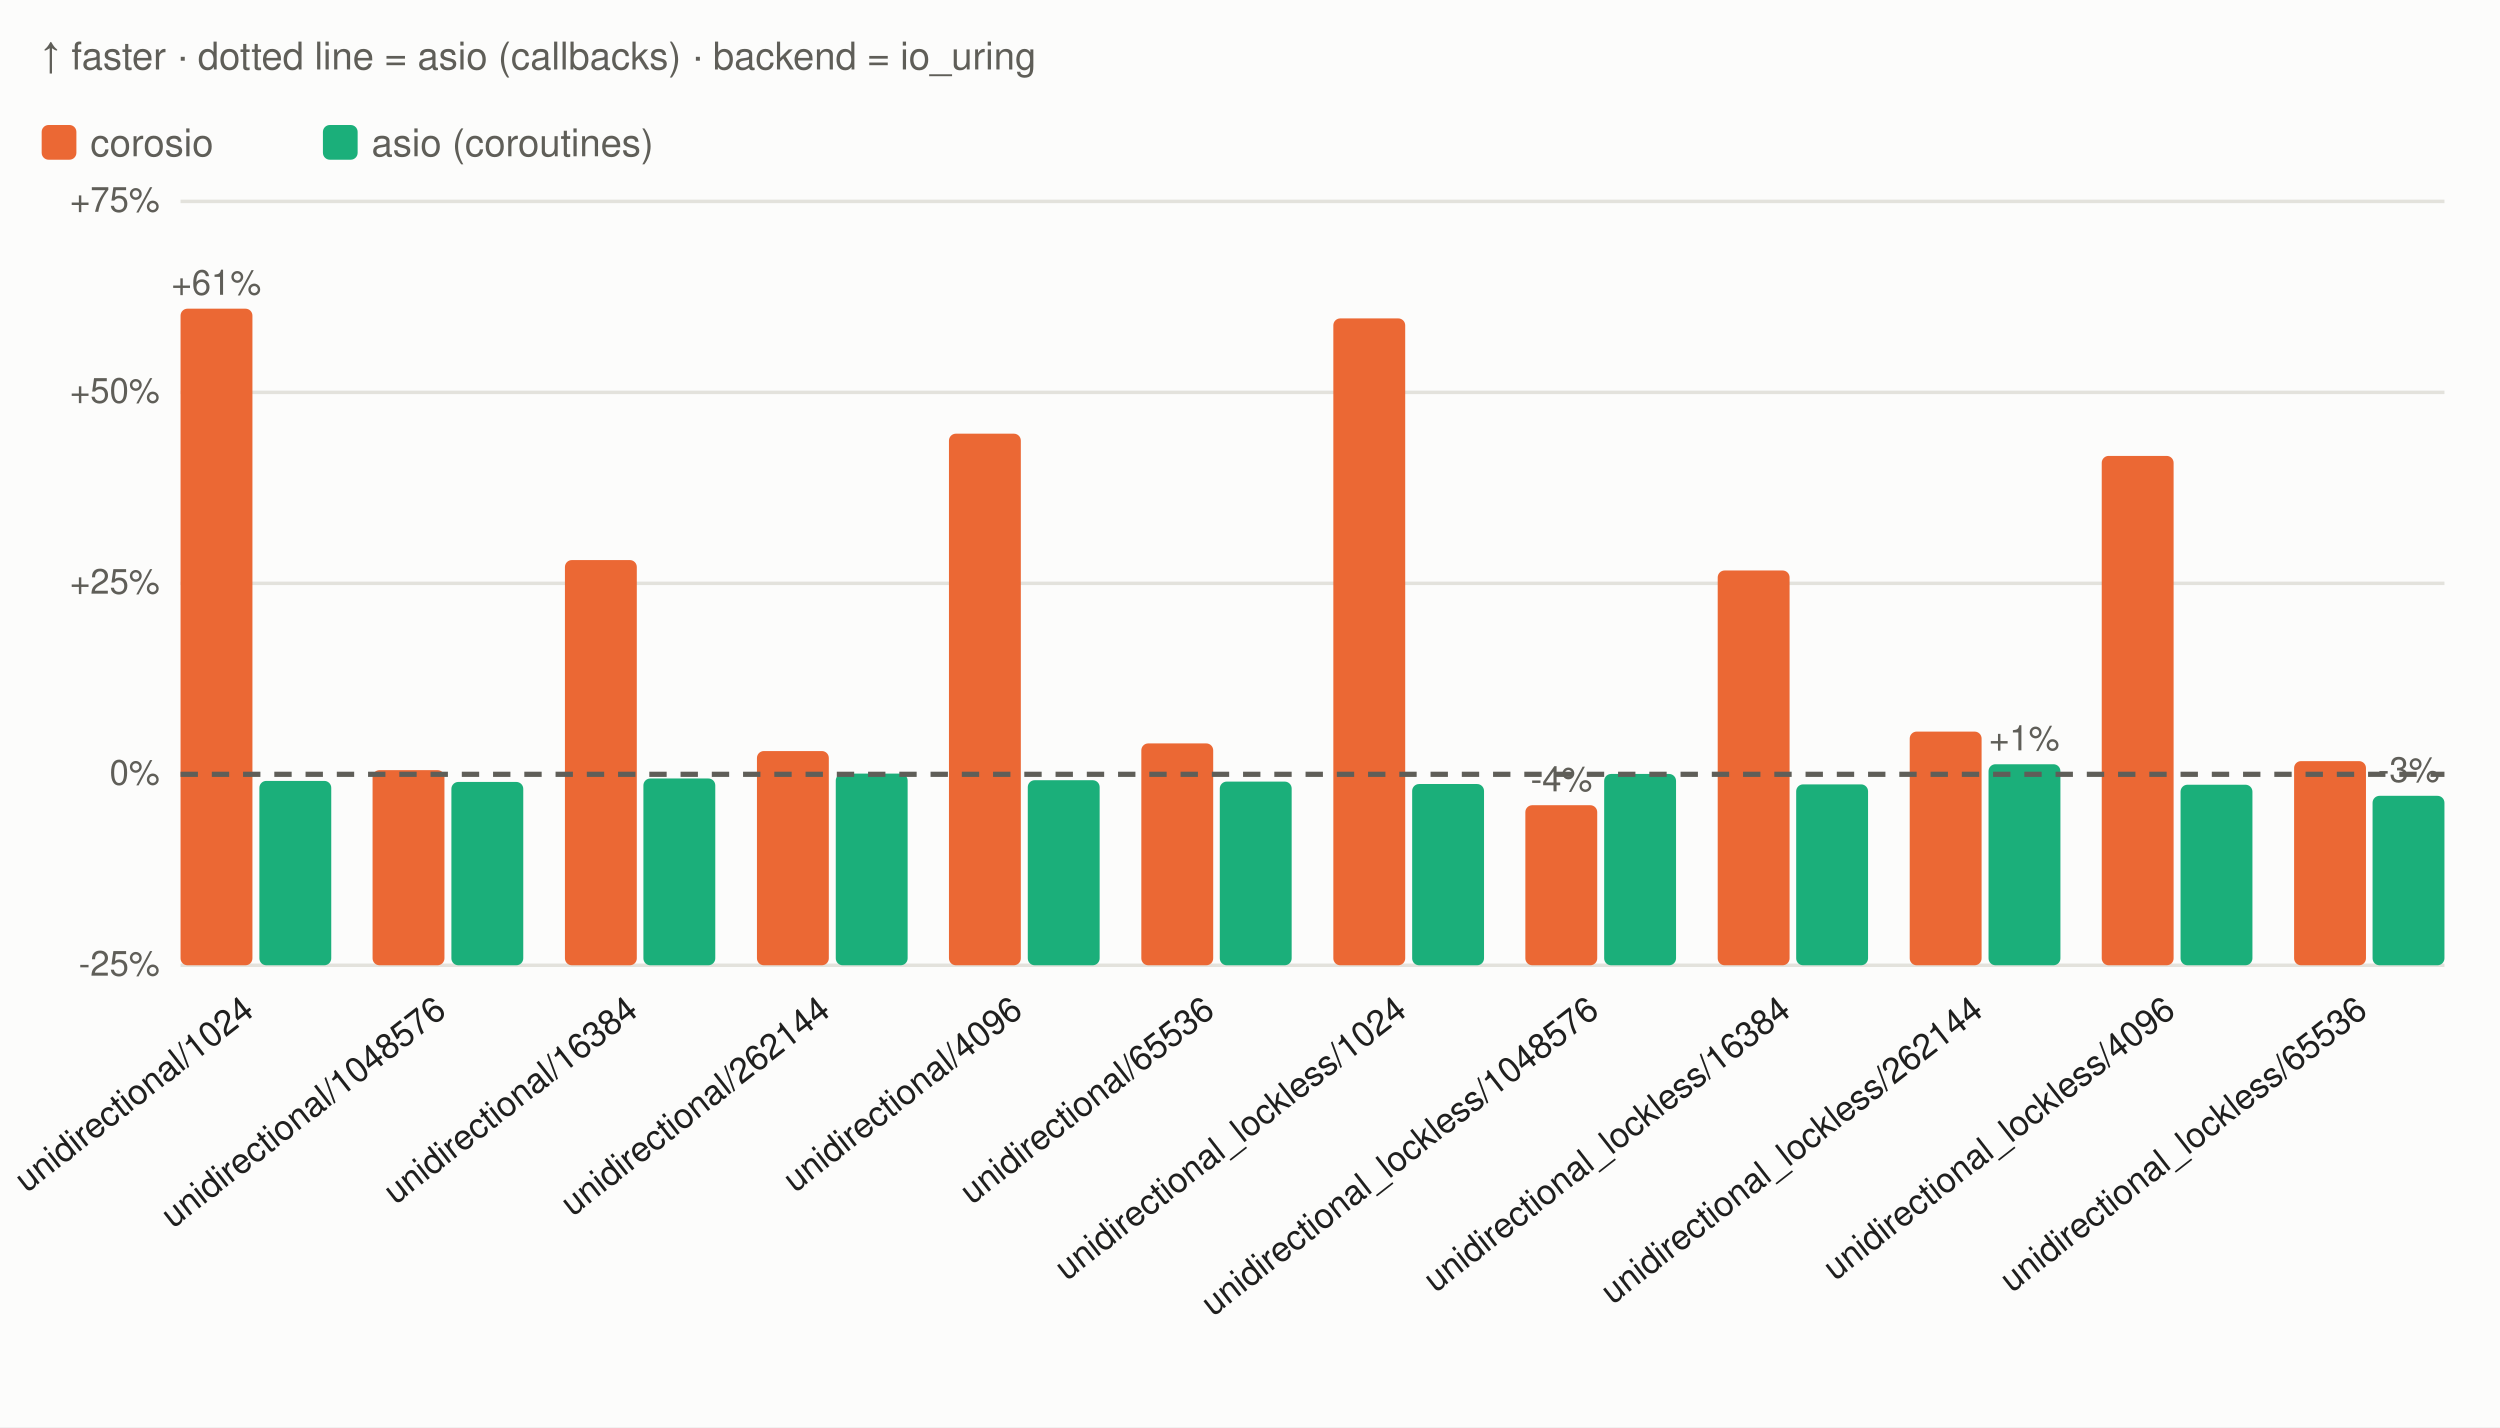
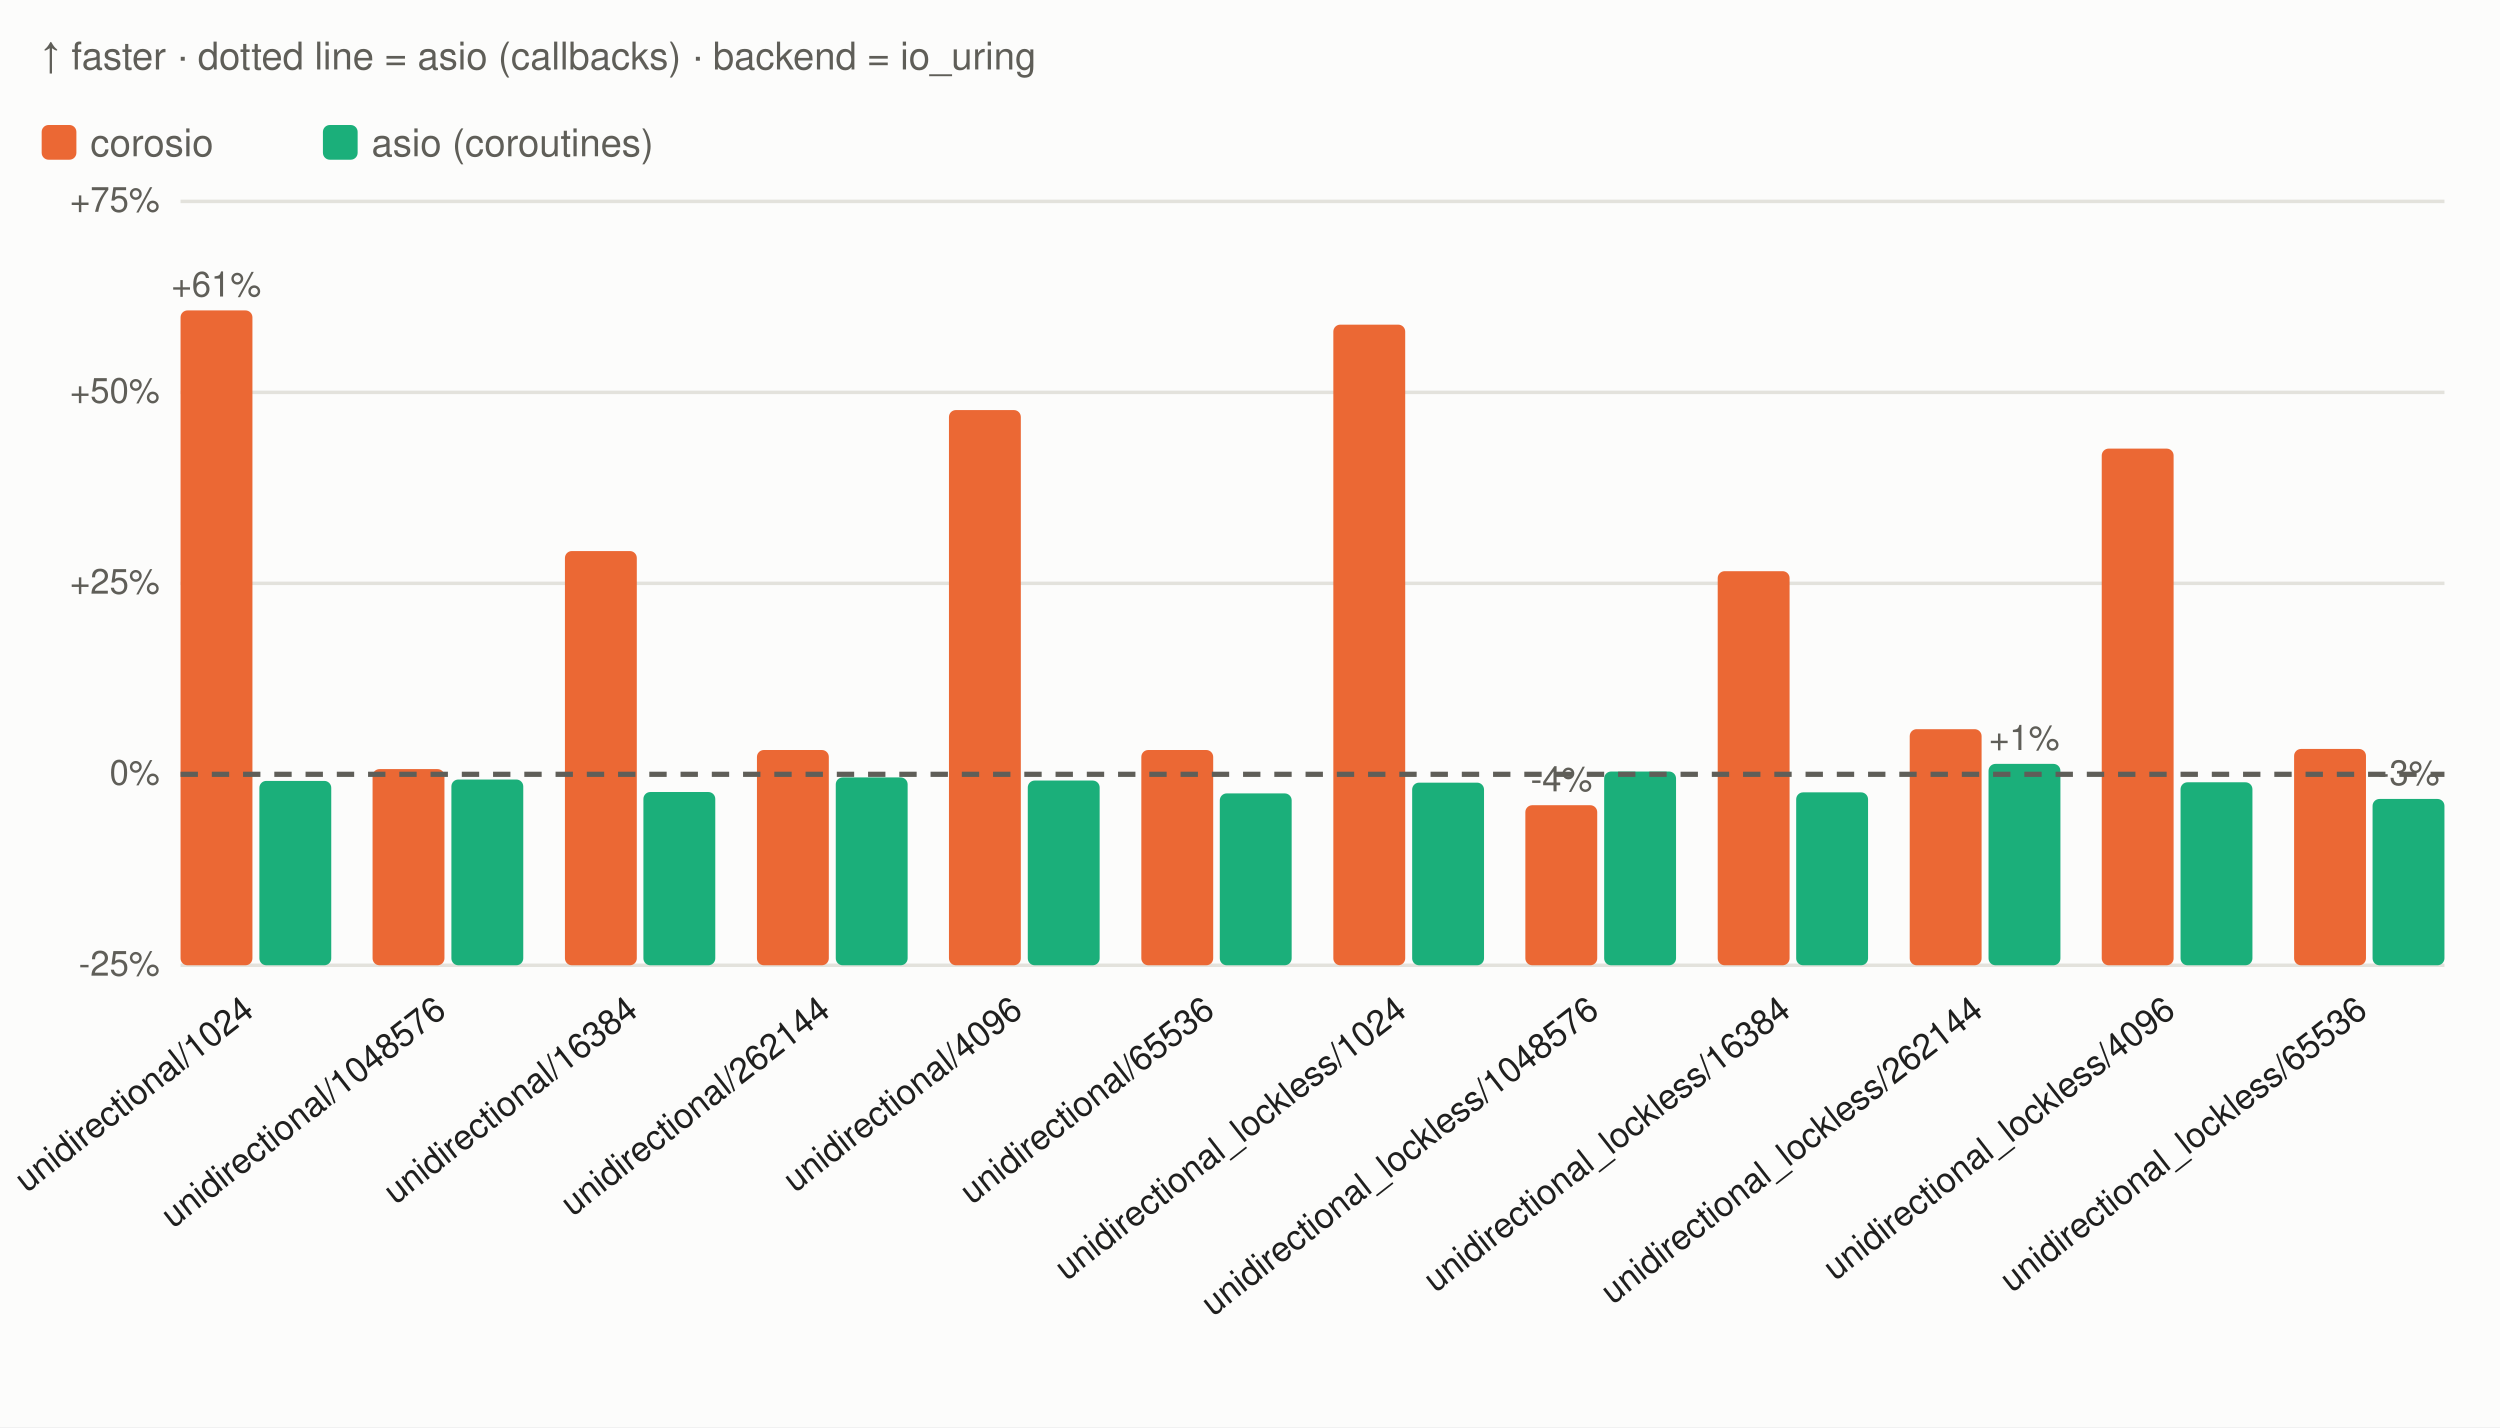
<svg xmlns="http://www.w3.org/2000/svg" class="bch-chart" width="720" height="411" viewBox="0 0 720 411">
  <style>.bch-chart{width:100%;height:auto;overflow:visible}.imageblock.bch-block{align-items:stretch}.imageblock.bch-block .content{width:100%}.bch-seg-label{fill:#ffffff;font-weight:700}html.dark .bch-exact&gt;summary.title,html.dark .bch-exact summary.title{color:var(--text-main-text-primary,#ffffff)}.boostlook .doc .openblock.bch-card{border:1px solid var(--border-border-secondary,#e3e2dc);border-radius:10px;padding:14px 14px 4px;margin-top:1.4rem;margin-bottom:1.4rem}.boostlook .doc .bch-card .imageblock.bch-block{margin-top:0;margin-bottom:0.25rem}.boostlook .doc .bch-card details.bch-exact{margin-top:0;margin-bottom:0.5rem;margin-left:0}.boostlook .doc .bch-card details.bch-exact&gt;summary{margin-left:2rem}.boostlook .doc .bch-card table.stretch,.boostlook #content .bch-card table.stretch{width:100%;margin-left:0;font-size:0.88em}.boostlook .doc .bch-card table.stretch td,.boostlook .doc .bch-card table.stretch th{padding:0.3rem 0.55rem}@media (prefers-color-scheme: dark) {.bch-surface{fill:#1a1a19}.bch-ink{fill:#ffffff}.bch-ink2{fill:#c3c2b7}.bch-grid{stroke:#3a3a38}.bch-zero{stroke:#c3c2b7}.bch-s-native{fill:#3987e5}.bch-s-uring{fill:#d95926}.bch-s-cb{fill:#199e70}.bch-div-pos{fill:#3987e5}.bch-div-neg{fill:#e66767}.bch-div-mid{fill:#383835}}html:not(.dark) .bch-surface{fill:transparent}html:not(.dark) .bch-ink{fill:#1f1f1e}html:not(.dark) .bch-ink2{fill:#5f5e58}html:not(.dark) .bch-grid{stroke:#e3e2dc}html:not(.dark) .bch-zero{stroke:#5f5e58}html:not(.dark) .bch-s-native{fill:#2a78d6}html:not(.dark) .bch-s-uring{fill:#eb6834}html:not(.dark) .bch-s-cb{fill:#1baf7a}html:not(.dark) .bch-div-pos{fill:#2a78d6}html:not(.dark) .bch-div-neg{fill:#e34948}html:not(.dark) .bch-div-mid{fill:#f0efec}html.dark .bch-surface{fill:transparent}html.dark .bch-ink{fill:#ffffff}html.dark .bch-ink2{fill:#c3c2b7}html.dark .bch-grid{stroke:#3a3a38}html.dark .bch-zero{stroke:#c3c2b7}html.dark .bch-s-native{fill:#3987e5}html.dark .bch-s-uring{fill:#d95926}html.dark .bch-s-cb{fill:#199e70}html.dark .bch-div-pos{fill:#3987e5}html.dark .bch-div-neg{fill:#e66767}html.dark .bch-div-mid{fill:#383835}</style>
  <rect width="720" height="411" class="bch-surface" fill="#fcfcfb" />
  <text x="12" y="20" font-family="-apple-system,Segoe UI,Helvetica,Arial,sans-serif" font-size="11" class="bch-ink2" fill="#5f5e58">↑ faster · dotted line = asio (callbacks) · backend = io_uring</text>
  <rect x="12" y="36" width="10" height="10" rx="2" class="bch-s-uring" fill="#eb6834" />
  <text x="26" y="45" font-family="-apple-system,Segoe UI,Helvetica,Arial,sans-serif" font-size="11" class="bch-ink2" fill="#5f5e58">corosio</text>
  <rect x="93" y="36" width="10" height="10" rx="2" class="bch-s-cb" fill="#1baf7a" />
  <text x="107" y="45" font-family="-apple-system,Segoe UI,Helvetica,Arial,sans-serif" font-size="11" class="bch-ink2" fill="#5f5e58">asio (coroutines)</text>
  <line x1="52" y1="278.0" x2="704" y2="278.0" class="bch-grid" stroke="#e3e2dc" stroke-width="1" />
  <text x="46" y="281.0" font-family="-apple-system,Segoe UI,Helvetica,Arial,sans-serif" font-size="10" class="bch-ink2" fill="#5f5e58" text-anchor="end">-25%</text>
  <line x1="52" y1="168.0" x2="704" y2="168.0" class="bch-grid" stroke="#e3e2dc" stroke-width="1" />
  <text x="46" y="171.0" font-family="-apple-system,Segoe UI,Helvetica,Arial,sans-serif" font-size="10" class="bch-ink2" fill="#5f5e58" text-anchor="end">+25%</text>
  <line x1="52" y1="113.0" x2="704" y2="113.0" class="bch-grid" stroke="#e3e2dc" stroke-width="1" />
  <text x="46" y="116.0" font-family="-apple-system,Segoe UI,Helvetica,Arial,sans-serif" font-size="10" class="bch-ink2" fill="#5f5e58" text-anchor="end">+50%</text>
  <line x1="52" y1="58.0" x2="704" y2="58.0" class="bch-grid" stroke="#e3e2dc" stroke-width="1" />
  <text x="46" y="61.0" font-family="-apple-system,Segoe UI,Helvetica,Arial,sans-serif" font-size="10" class="bch-ink2" fill="#5f5e58" text-anchor="end">+75%</text>
  <text x="46" y="226.0" font-family="-apple-system,Segoe UI,Helvetica,Arial,sans-serif" font-size="10" class="bch-ink2" fill="#5f5e58" text-anchor="end">0%</text>
-   <rect x="52.0" y="88.9" width="20.7" height="189.1" rx="2" class="bch-s-uring" fill="#eb6834" />
-   <text x="62.3" y="84.9" font-family="-apple-system,Segoe UI,Helvetica,Arial,sans-serif" font-size="10" class="bch-ink2" fill="#5f5e58" text-anchor="middle">+61%</text>
+   <rect x="52.0" y="89.4" width="20.7" height="188.6" rx="2" class="bch-s-uring" fill="#eb6834" />
+   <text x="62.3" y="85.4" font-family="-apple-system,Segoe UI,Helvetica,Arial,sans-serif" font-size="10" class="bch-ink2" fill="#5f5e58" text-anchor="middle">+61%</text>
  <rect x="74.7" y="224.9" width="20.7" height="53.1" rx="2" class="bch-s-cb" fill="#1baf7a" />
  <text x="73.7" y="292.0" font-family="-apple-system,Segoe UI,Helvetica,Arial,sans-serif" font-size="10" class="bch-ink" fill="#1f1f1e" text-anchor="end" transform="rotate(-38 73.7 292.0)">unidirectional/1024</text>
-   <rect x="107.3" y="221.8" width="20.7" height="56.2" rx="2" class="bch-s-uring" fill="#eb6834" />
-   <rect x="130.0" y="225.2" width="20.7" height="52.8" rx="2" class="bch-s-cb" fill="#1baf7a" />
+   <rect x="107.3" y="221.5" width="20.7" height="56.5" rx="2" class="bch-s-uring" fill="#eb6834" />
+   <rect x="130.0" y="224.5" width="20.7" height="53.5" rx="2" class="bch-s-cb" fill="#1baf7a" />
  <text x="129.0" y="292.0" font-family="-apple-system,Segoe UI,Helvetica,Arial,sans-serif" font-size="10" class="bch-ink" fill="#1f1f1e" text-anchor="end" transform="rotate(-38 129.0 292.0)">unidirectional/1048576</text>
-   <rect x="162.7" y="161.3" width="20.7" height="116.7" rx="2" class="bch-s-uring" fill="#eb6834" />
-   <rect x="185.3" y="224.2" width="20.7" height="53.8" rx="2" class="bch-s-cb" fill="#1baf7a" />
+   <rect x="162.7" y="158.7" width="20.7" height="119.3" rx="2" class="bch-s-uring" fill="#eb6834" />
+   <rect x="185.3" y="228.1" width="20.7" height="49.9" rx="2" class="bch-s-cb" fill="#1baf7a" />
  <text x="184.3" y="292.0" font-family="-apple-system,Segoe UI,Helvetica,Arial,sans-serif" font-size="10" class="bch-ink" fill="#1f1f1e" text-anchor="end" transform="rotate(-38 184.3 292.0)">unidirectional/16384</text>
-   <rect x="218.0" y="216.3" width="20.7" height="61.7" rx="2" class="bch-s-uring" fill="#eb6834" />
-   <rect x="240.7" y="222.8" width="20.7" height="55.2" rx="2" class="bch-s-cb" fill="#1baf7a" />
+   <rect x="218.0" y="216.0" width="20.7" height="62.0" rx="2" class="bch-s-uring" fill="#eb6834" />
+   <rect x="240.7" y="223.9" width="20.7" height="54.1" rx="2" class="bch-s-cb" fill="#1baf7a" />
  <text x="239.7" y="292.0" font-family="-apple-system,Segoe UI,Helvetica,Arial,sans-serif" font-size="10" class="bch-ink" fill="#1f1f1e" text-anchor="end" transform="rotate(-38 239.7 292.0)">unidirectional/262144</text>
-   <rect x="273.3" y="124.9" width="20.7" height="153.1" rx="2" class="bch-s-uring" fill="#eb6834" />
-   <rect x="296.0" y="224.7" width="20.7" height="53.3" rx="2" class="bch-s-cb" fill="#1baf7a" />
+   <rect x="273.3" y="118.1" width="20.7" height="159.9" rx="2" class="bch-s-uring" fill="#eb6834" />
+   <rect x="296.0" y="224.8" width="20.7" height="53.2" rx="2" class="bch-s-cb" fill="#1baf7a" />
  <text x="295.0" y="292.0" font-family="-apple-system,Segoe UI,Helvetica,Arial,sans-serif" font-size="10" class="bch-ink" fill="#1f1f1e" text-anchor="end" transform="rotate(-38 295.0 292.0)">unidirectional/4096</text>
-   <rect x="328.7" y="214.1" width="20.7" height="63.9" rx="2" class="bch-s-uring" fill="#eb6834" />
-   <rect x="351.3" y="225.1" width="20.7" height="52.9" rx="2" class="bch-s-cb" fill="#1baf7a" />
+   <rect x="328.7" y="216.0" width="20.7" height="62.0" rx="2" class="bch-s-uring" fill="#eb6834" />
+   <rect x="351.3" y="228.5" width="20.7" height="49.5" rx="2" class="bch-s-cb" fill="#1baf7a" />
  <text x="350.3" y="292.0" font-family="-apple-system,Segoe UI,Helvetica,Arial,sans-serif" font-size="10" class="bch-ink" fill="#1f1f1e" text-anchor="end" transform="rotate(-38 350.3 292.0)">unidirectional/65536</text>
-   <rect x="384.0" y="91.7" width="20.7" height="186.3" rx="2" class="bch-s-uring" fill="#eb6834" />
-   <rect x="406.7" y="225.8" width="20.7" height="52.2" rx="2" class="bch-s-cb" fill="#1baf7a" />
+   <rect x="384.0" y="93.5" width="20.7" height="184.5" rx="2" class="bch-s-uring" fill="#eb6834" />
+   <rect x="406.7" y="225.4" width="20.7" height="52.6" rx="2" class="bch-s-cb" fill="#1baf7a" />
  <text x="405.7" y="292.0" font-family="-apple-system,Segoe UI,Helvetica,Arial,sans-serif" font-size="10" class="bch-ink" fill="#1f1f1e" text-anchor="end" transform="rotate(-38 405.7 292.0)">unidirectional_lockless/1024</text>
  <rect x="439.3" y="231.9" width="20.7" height="46.1" rx="2" class="bch-s-uring" fill="#eb6834" />
  <text x="449.7" y="227.9" font-family="-apple-system,Segoe UI,Helvetica,Arial,sans-serif" font-size="10" class="bch-ink2" fill="#5f5e58" text-anchor="middle">-4%</text>
-   <rect x="462.0" y="222.9" width="20.7" height="55.1" rx="2" class="bch-s-cb" fill="#1baf7a" />
+   <rect x="462.0" y="222.2" width="20.7" height="55.8" rx="2" class="bch-s-cb" fill="#1baf7a" />
  <text x="461.0" y="292.0" font-family="-apple-system,Segoe UI,Helvetica,Arial,sans-serif" font-size="10" class="bch-ink" fill="#1f1f1e" text-anchor="end" transform="rotate(-38 461.0 292.0)">unidirectional_lockless/1048576</text>
-   <rect x="494.7" y="164.3" width="20.7" height="113.7" rx="2" class="bch-s-uring" fill="#eb6834" />
-   <rect x="517.3" y="225.9" width="20.7" height="52.1" rx="2" class="bch-s-cb" fill="#1baf7a" />
+   <rect x="494.7" y="164.5" width="20.7" height="113.5" rx="2" class="bch-s-uring" fill="#eb6834" />
+   <rect x="517.3" y="228.2" width="20.7" height="49.8" rx="2" class="bch-s-cb" fill="#1baf7a" />
  <text x="516.3" y="292.0" font-family="-apple-system,Segoe UI,Helvetica,Arial,sans-serif" font-size="10" class="bch-ink" fill="#1f1f1e" text-anchor="end" transform="rotate(-38 516.3 292.0)">unidirectional_lockless/16384</text>
-   <rect x="550.0" y="210.7" width="20.7" height="67.3" rx="2" class="bch-s-uring" fill="#eb6834" />
-   <rect x="572.7" y="220.1" width="20.7" height="57.9" rx="2" class="bch-s-cb" fill="#1baf7a" />
-   <text x="583.0" y="216.1" font-family="-apple-system,Segoe UI,Helvetica,Arial,sans-serif" font-size="10" class="bch-ink2" fill="#5f5e58" text-anchor="middle">+1%</text>
+   <rect x="550.0" y="210.0" width="20.7" height="68.0" rx="2" class="bch-s-uring" fill="#eb6834" />
+   <rect x="572.7" y="220.0" width="20.7" height="58.0" rx="2" class="bch-s-cb" fill="#1baf7a" />
+   <text x="583.0" y="216.0" font-family="-apple-system,Segoe UI,Helvetica,Arial,sans-serif" font-size="10" class="bch-ink2" fill="#5f5e58" text-anchor="middle">+1%</text>
  <text x="571.7" y="292.0" font-family="-apple-system,Segoe UI,Helvetica,Arial,sans-serif" font-size="10" class="bch-ink" fill="#1f1f1e" text-anchor="end" transform="rotate(-38 571.7 292.0)">unidirectional_lockless/262144</text>
-   <rect x="605.3" y="131.3" width="20.7" height="146.7" rx="2" class="bch-s-uring" fill="#eb6834" />
-   <rect x="628.0" y="226.0" width="20.7" height="52.0" rx="2" class="bch-s-cb" fill="#1baf7a" />
+   <rect x="605.3" y="129.2" width="20.7" height="148.8" rx="2" class="bch-s-uring" fill="#eb6834" />
+   <rect x="628.0" y="225.3" width="20.7" height="52.7" rx="2" class="bch-s-cb" fill="#1baf7a" />
  <text x="627.0" y="292.0" font-family="-apple-system,Segoe UI,Helvetica,Arial,sans-serif" font-size="10" class="bch-ink" fill="#1f1f1e" text-anchor="end" transform="rotate(-38 627.0 292.0)">unidirectional_lockless/4096</text>
-   <rect x="660.7" y="219.2" width="20.7" height="58.8" rx="2" class="bch-s-uring" fill="#eb6834" />
-   <rect x="683.3" y="229.2" width="20.7" height="48.8" rx="2" class="bch-s-cb" fill="#1baf7a" />
-   <text x="693.7" y="225.2" font-family="-apple-system,Segoe UI,Helvetica,Arial,sans-serif" font-size="10" class="bch-ink2" fill="#5f5e58" text-anchor="middle">-3%</text>
+   <rect x="660.7" y="215.7" width="20.7" height="62.3" rx="2" class="bch-s-uring" fill="#eb6834" />
+   <rect x="683.3" y="230.1" width="20.7" height="47.9" rx="2" class="bch-s-cb" fill="#1baf7a" />
+   <text x="693.7" y="226.1" font-family="-apple-system,Segoe UI,Helvetica,Arial,sans-serif" font-size="10" class="bch-ink2" fill="#5f5e58" text-anchor="middle">-3%</text>
  <text x="682.3" y="292.0" font-family="-apple-system,Segoe UI,Helvetica,Arial,sans-serif" font-size="10" class="bch-ink" fill="#1f1f1e" text-anchor="end" transform="rotate(-38 682.3 292.0)">unidirectional_lockless/65536</text>
  <line x1="52" y1="223.0" x2="704" y2="223.0" class="bch-zero" stroke="#5f5e58" stroke-width="1.5" stroke-dasharray="5 4" />
</svg>
